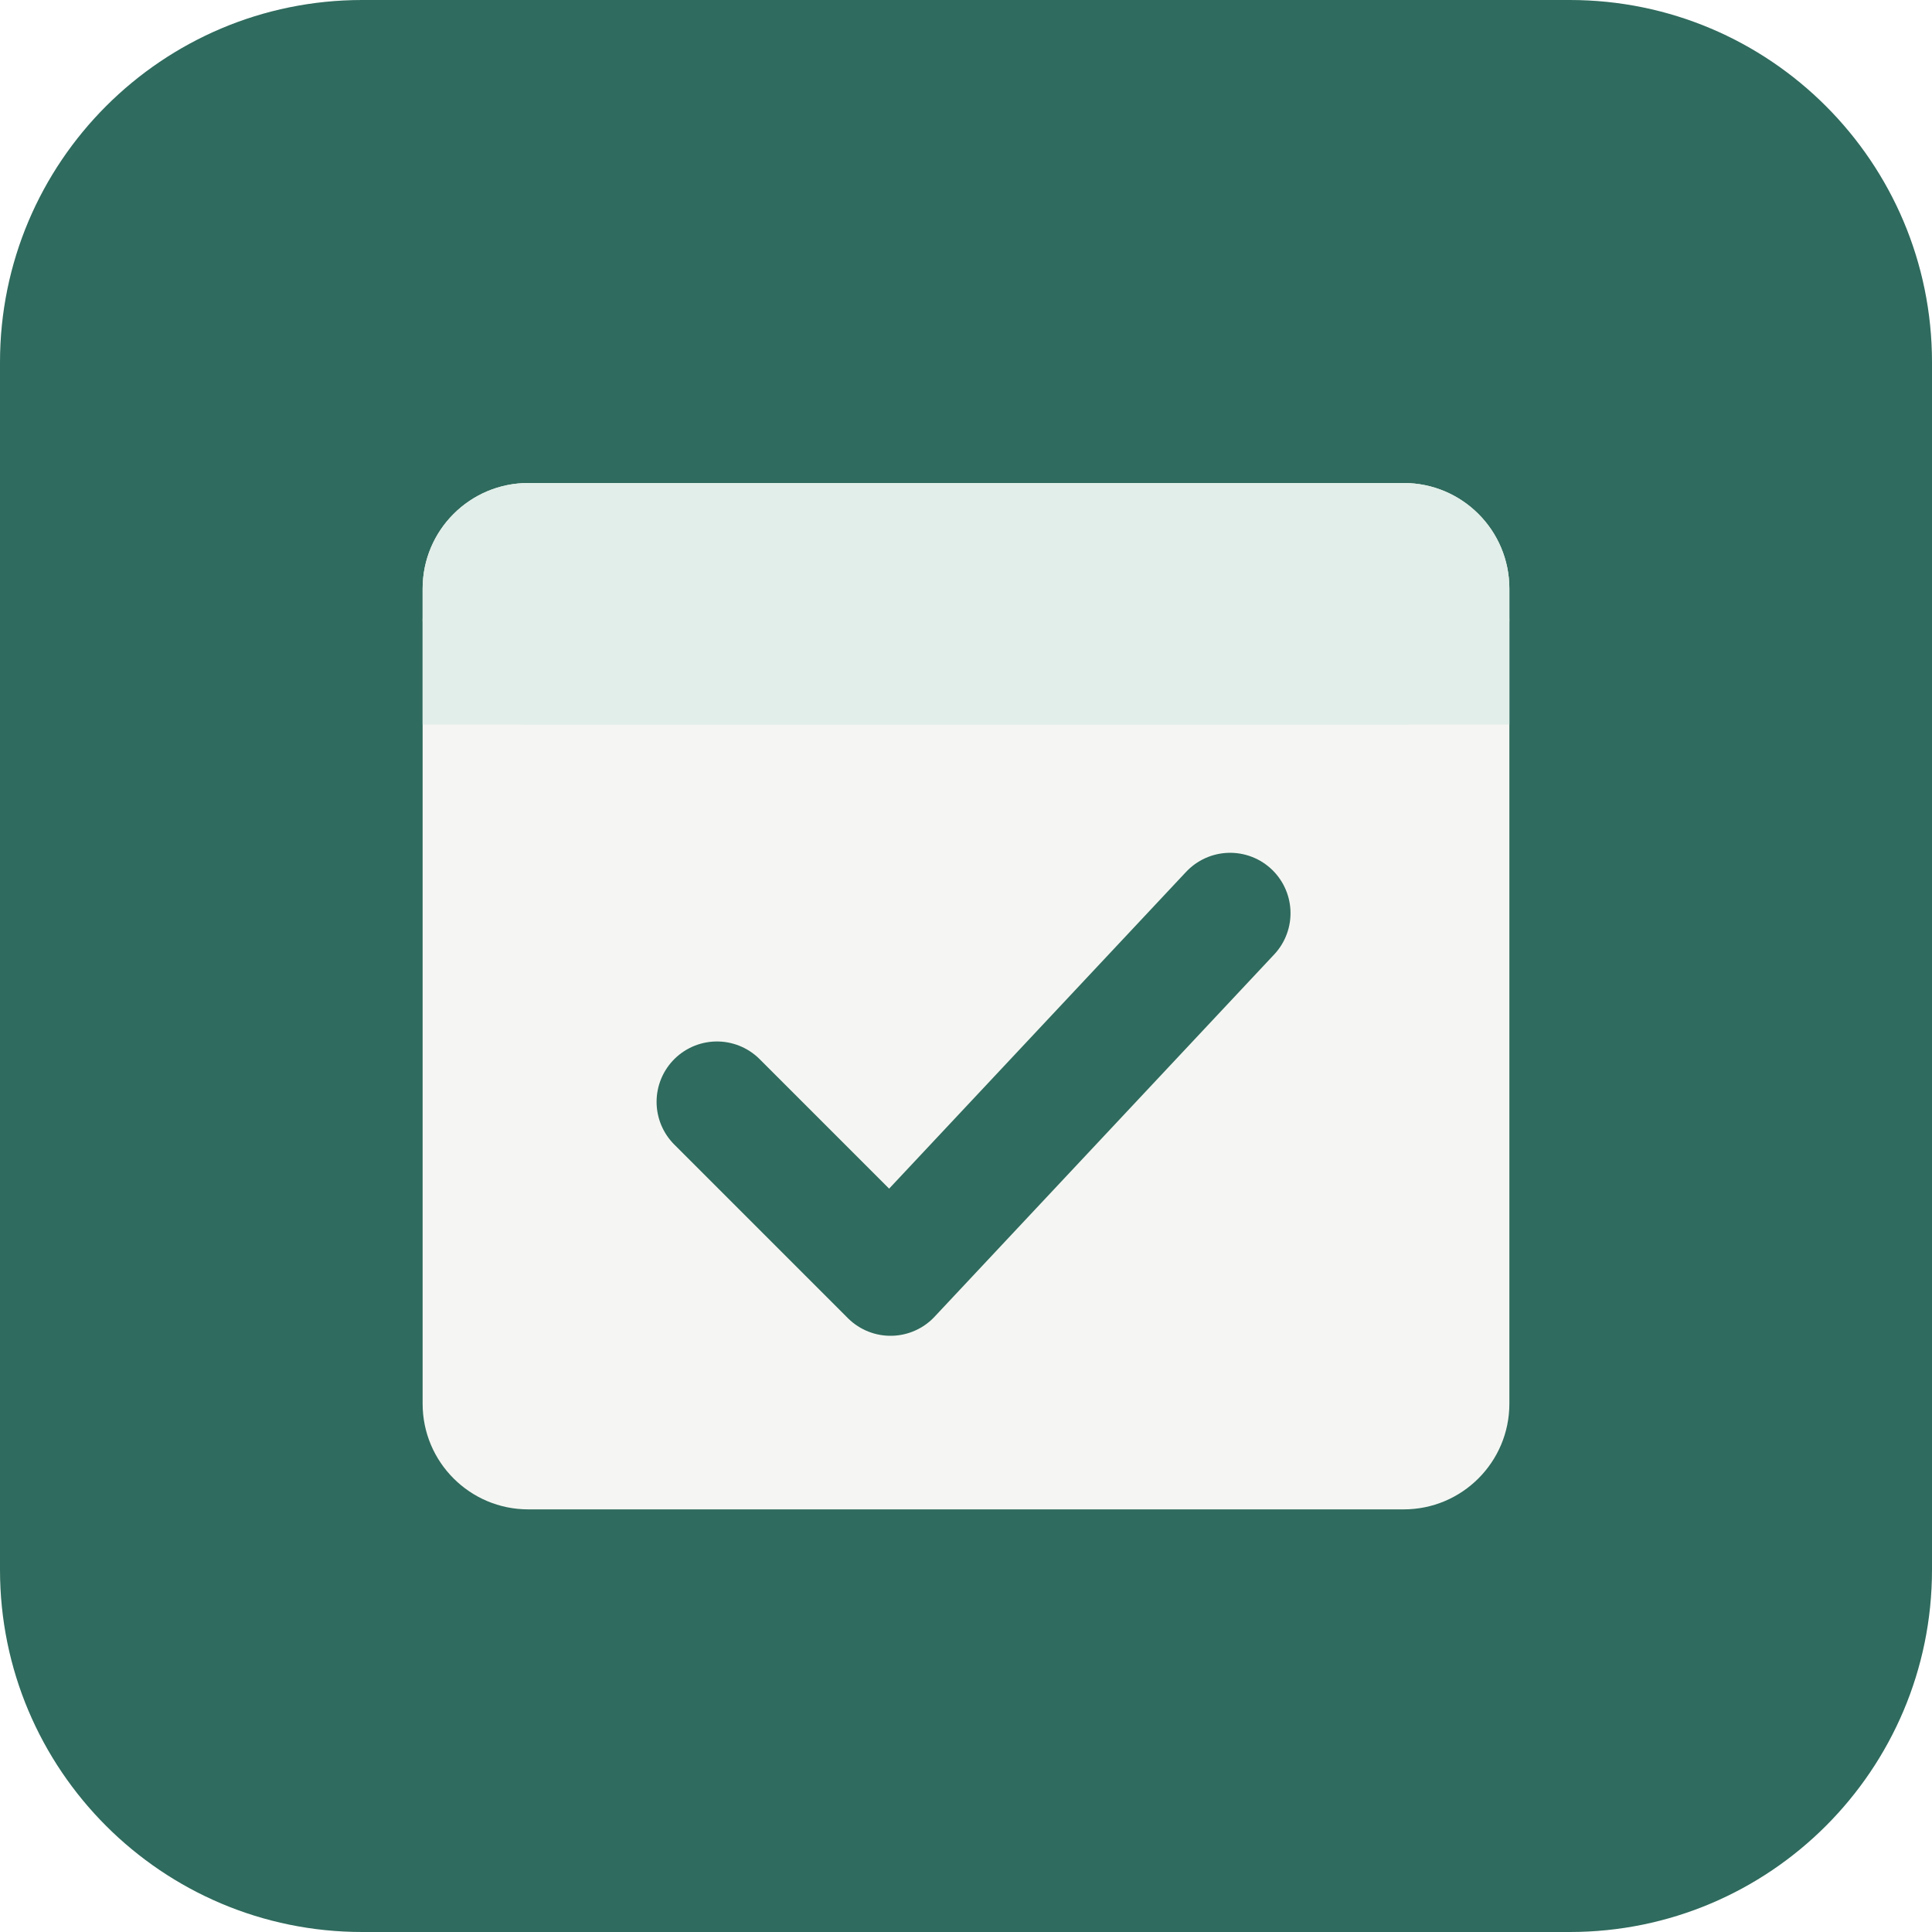
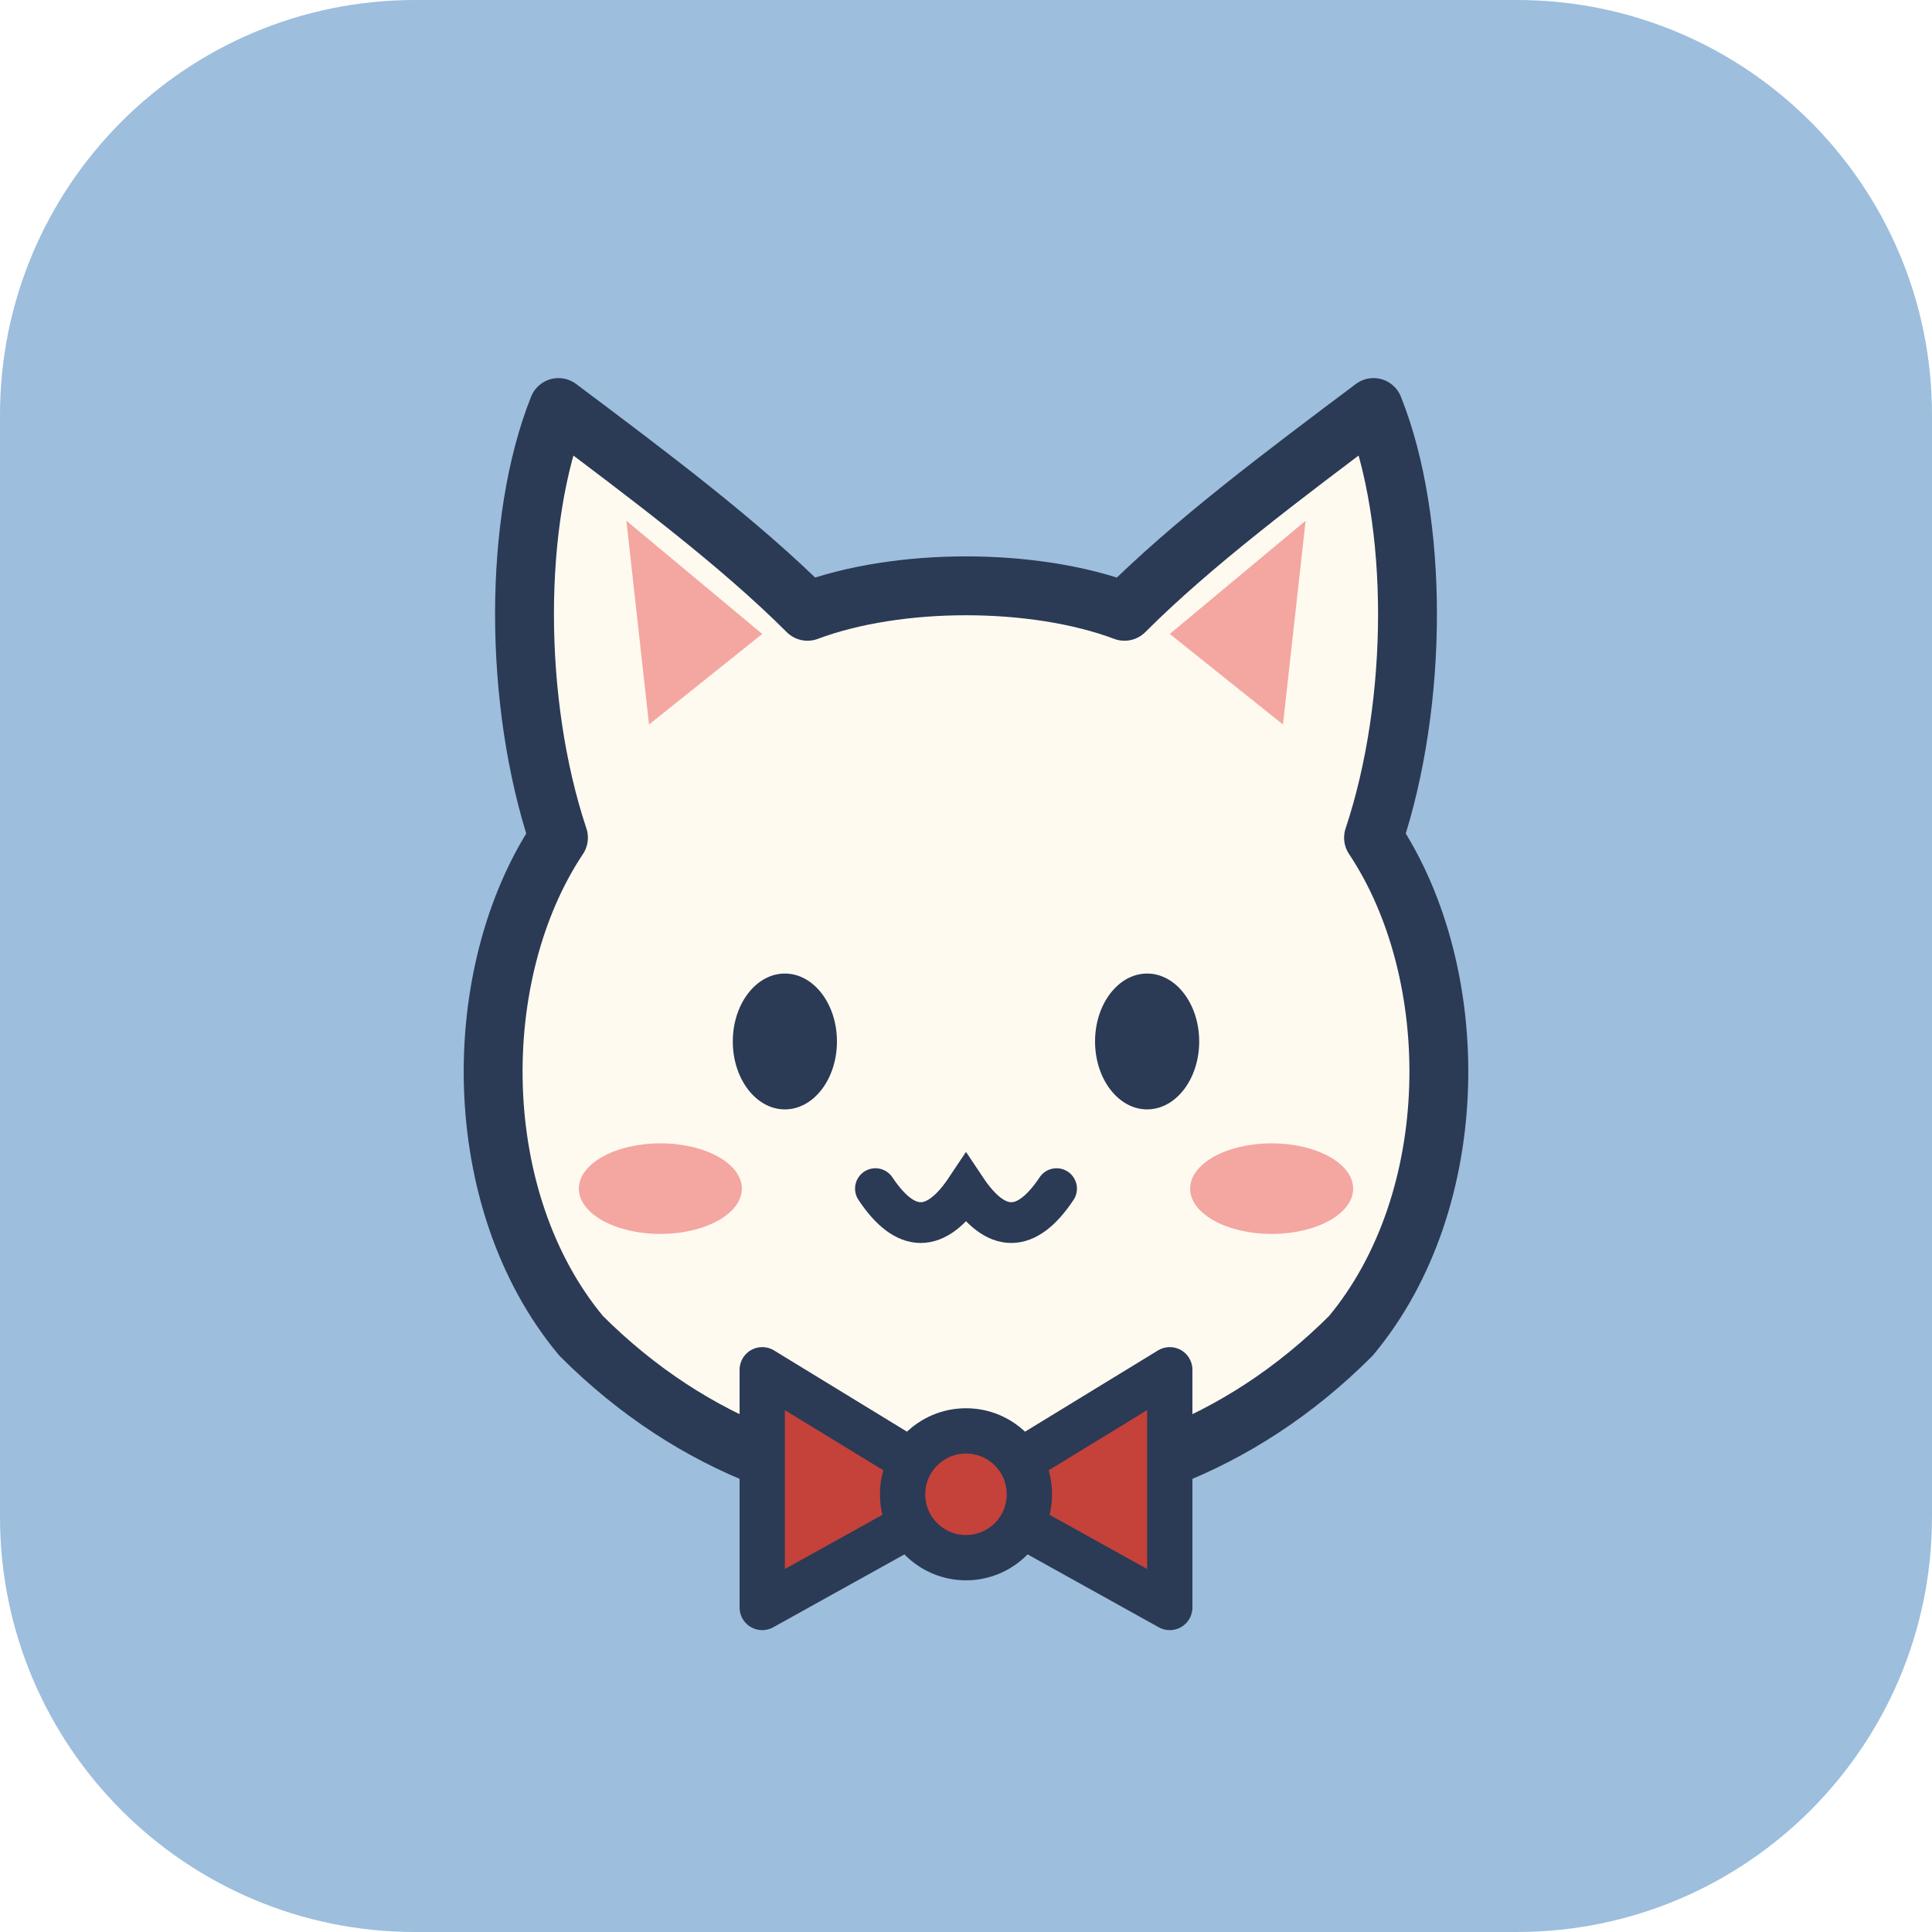
<svg xmlns="http://www.w3.org/2000/svg" viewBox="0 0 512 512">
-   <rect width="512" height="512" rx="96" fill="#2f6b5e" />
-   <rect x="112" y="128" width="288" height="272" rx="28" fill="#f5f6f3" />
-   <rect x="112" y="128" width="288" height="64" rx="28" fill="#e2eee9" />
-   <rect x="112" y="164" width="288" height="28" fill="#e2eee9" />
-   <path d="M190 292l46 46 90-96" fill="none" stroke="#2f6b5e" stroke-width="32" stroke-linecap="round" stroke-linejoin="round" />
+   <rect width="512" height="512" rx="110" fill="#9dbedd" />
+   <g transform="translate(64 78) scale(6)">
+     <path d="M14 24C12 18 12 10 14 5C18 8 22 11 25 14C29 12.5 35 12.5 39 14C42 11 46 8 50 5C52 10 52 18 50 24C54 30 54 40 49 46C44 51 38 53 32 53C26 53 20 51 15 46C10 40 10 30 14 24Z" fill="#fffaf0" stroke="#2b3a55" stroke-width="2.6" stroke-linejoin="round" />
+     <path d="M17 10L23 15L18 19Z M47 10L41 15L46 19Z" fill="#f4a6a0" />
+     <ellipse cx="24" cy="33" rx="2.3" ry="3" fill="#2b3a55" />
+     <ellipse cx="40" cy="33" rx="2.3" ry="3" fill="#2b3a55" />
+     <ellipse cx="18.5" cy="39.5" rx="3.6" ry="2" fill="#f4a6a0" />
+     <ellipse cx="45.5" cy="39.5" rx="3.6" ry="2" fill="#f4a6a0" />
+     <path d="M28 39.5Q30 42.5 32 39.5Q34 42.5 36 39.5" fill="none" stroke="#2b3a55" stroke-width="1.8" stroke-linecap="round" />
+     <path d="M32 53L23 47.5L23 58Z M32 53L41 47.5L41 58Z" fill="#c4423a" stroke="#2b3a55" stroke-width="2" stroke-linejoin="round" />
+     <circle cx="32" cy="53" r="2.8" fill="#c4423a" stroke="#2b3a55" stroke-width="2" />
+   </g>
</svg>
